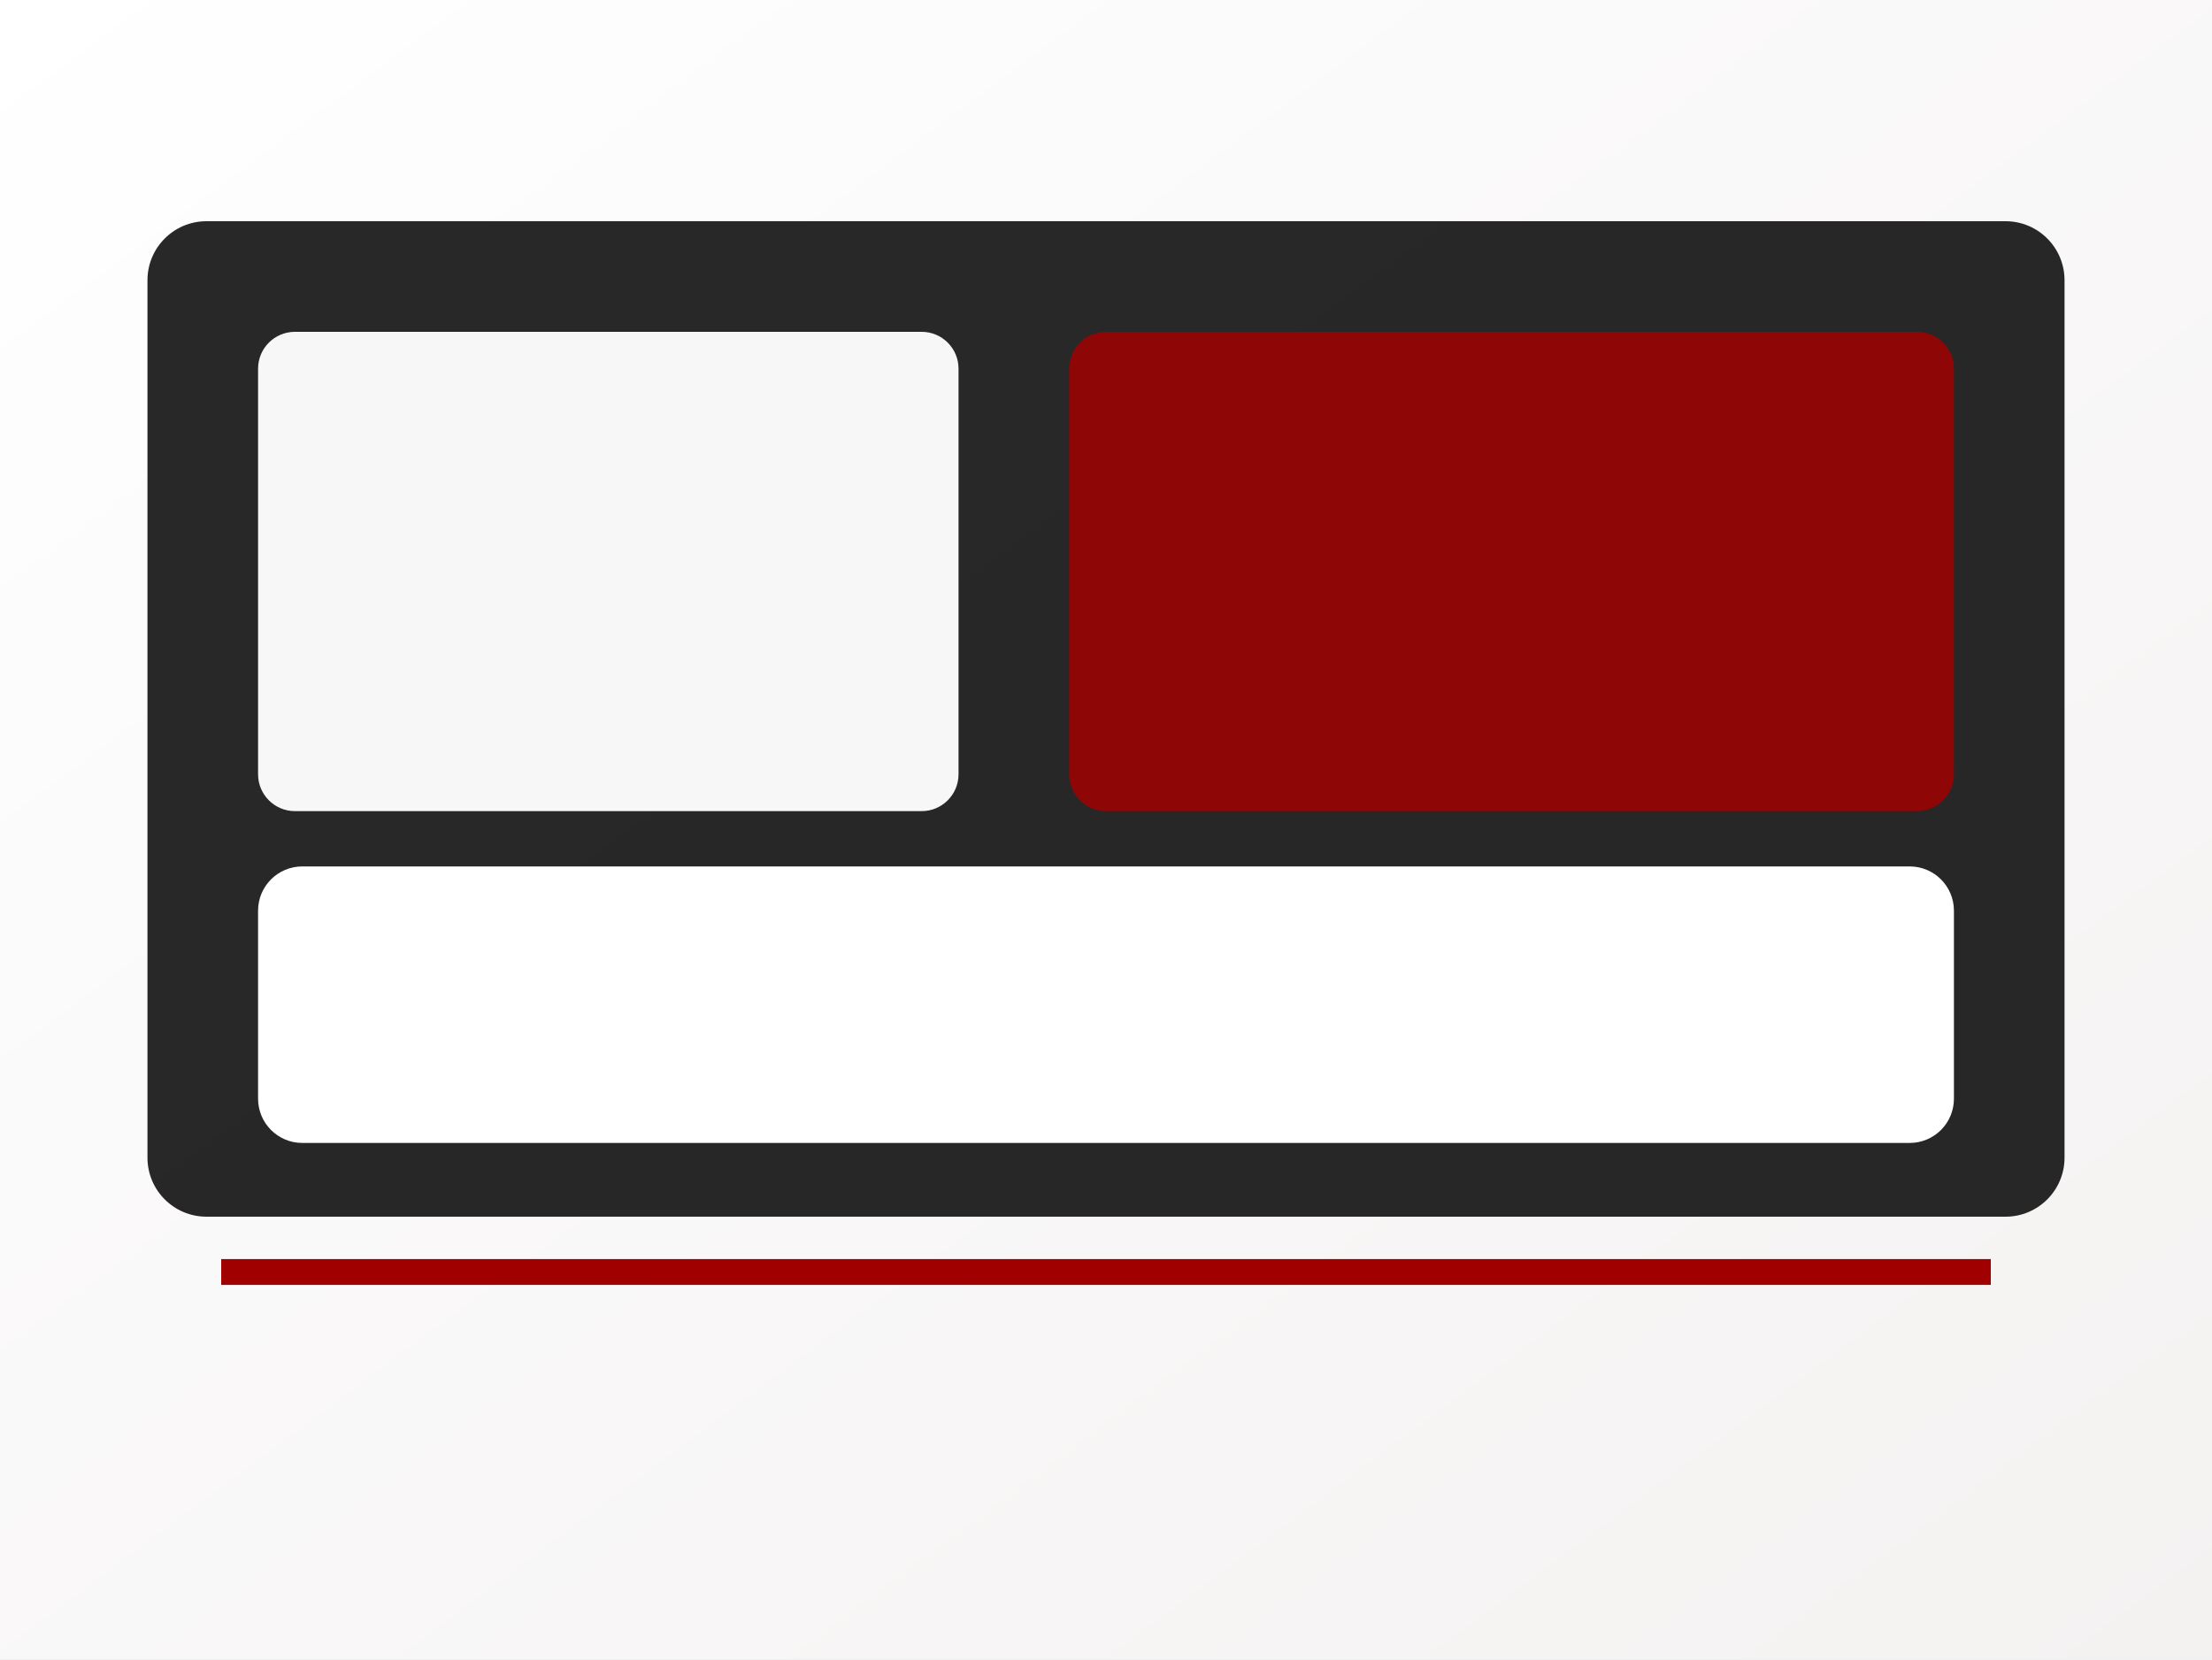
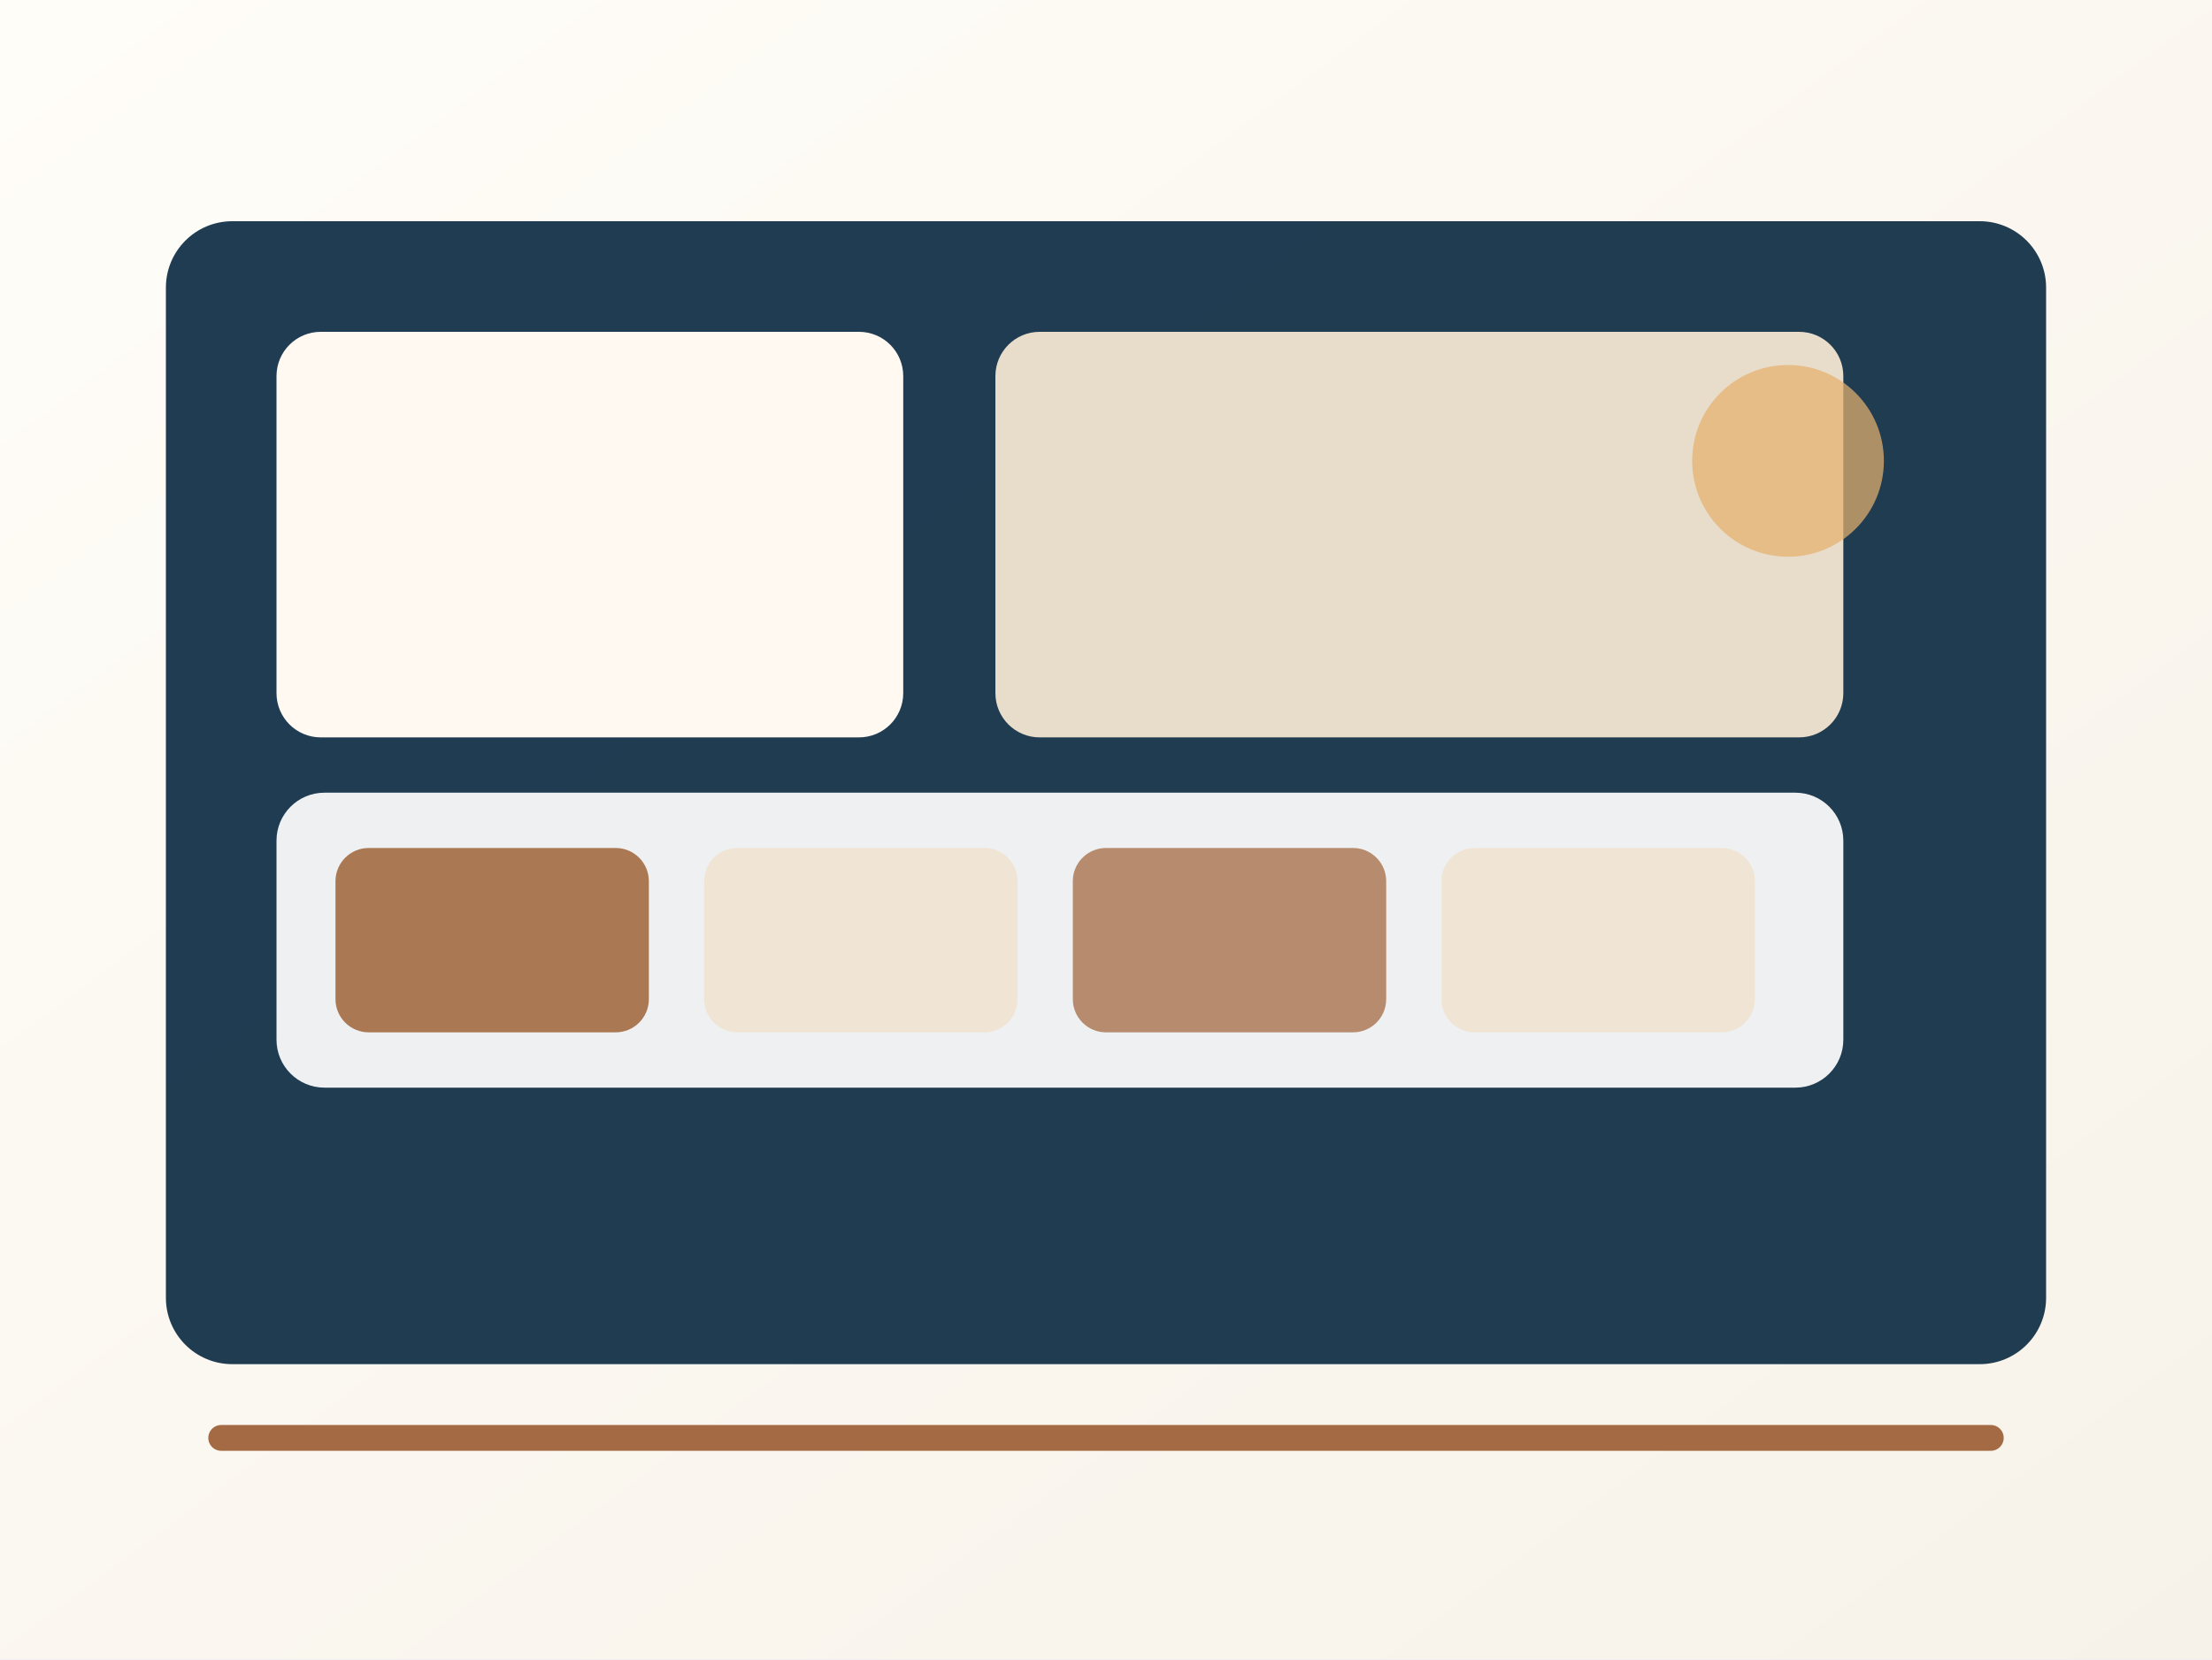
<svg xmlns="http://www.w3.org/2000/svg" width="1200" height="900" viewBox="0 0 1200 900" fill="none">
  <defs>
    <linearGradient id="interior" x1="0" y1="0" x2="1" y2="1">
-       <stop offset="0%" stop-color="#FFFFFF" />
-       <stop offset="100%" stop-color="#F4F1F1" />
+       <stop offset="0%" stop-color="#FFFDF8" />
+       <stop offset="100%" stop-color="#F7F2E9" />
    </linearGradient>
  </defs>
  <rect width="1200" height="900" fill="url(#interior)" />
-   <rect x="80" y="120" width="1040" height="540" rx="32" fill="#111111" opacity="0.9" />
-   <rect x="140" y="180" width="380" height="260" rx="20" fill="#F7F7F7" />
-   <rect x="580" y="180" width="480" height="260" rx="20" fill="#A00000" opacity="0.85" />
-   <rect x="140" y="470" width="920" height="150" rx="24" fill="#FFFFFF" />
-   <path d="M120 690H1080" stroke="#A00000" stroke-width="14" />
+   <rect x="90" y="120" width="1020" height="620" rx="36" fill="#17344B" opacity="0.96" />
+   <rect x="150" y="180" width="340" height="220" rx="24" fill="#FFF9F2" />
+   <rect x="540" y="180" width="460" height="220" rx="24" fill="#E8DCCA" />
+   <rect x="150" y="430" width="850" height="160" rx="26" fill="#FFFFFF" opacity="0.92" />
+   <rect x="182" y="460" width="170" height="100" rx="18" fill="#A46A43" opacity="0.9" />
+   <rect x="382" y="460" width="170" height="100" rx="18" fill="#F0E4D4" />
+   <rect x="582" y="460" width="170" height="100" rx="18" fill="#A46A43" opacity="0.75" />
+   <rect x="782" y="460" width="170" height="100" rx="18" fill="#F0E4D4" />
+   <path d="M120 780H1080" stroke="#A46A43" stroke-width="14" stroke-linecap="round" />
+   <circle cx="970" cy="250" r="52" fill="#E5B06E" opacity="0.72" />
</svg>
